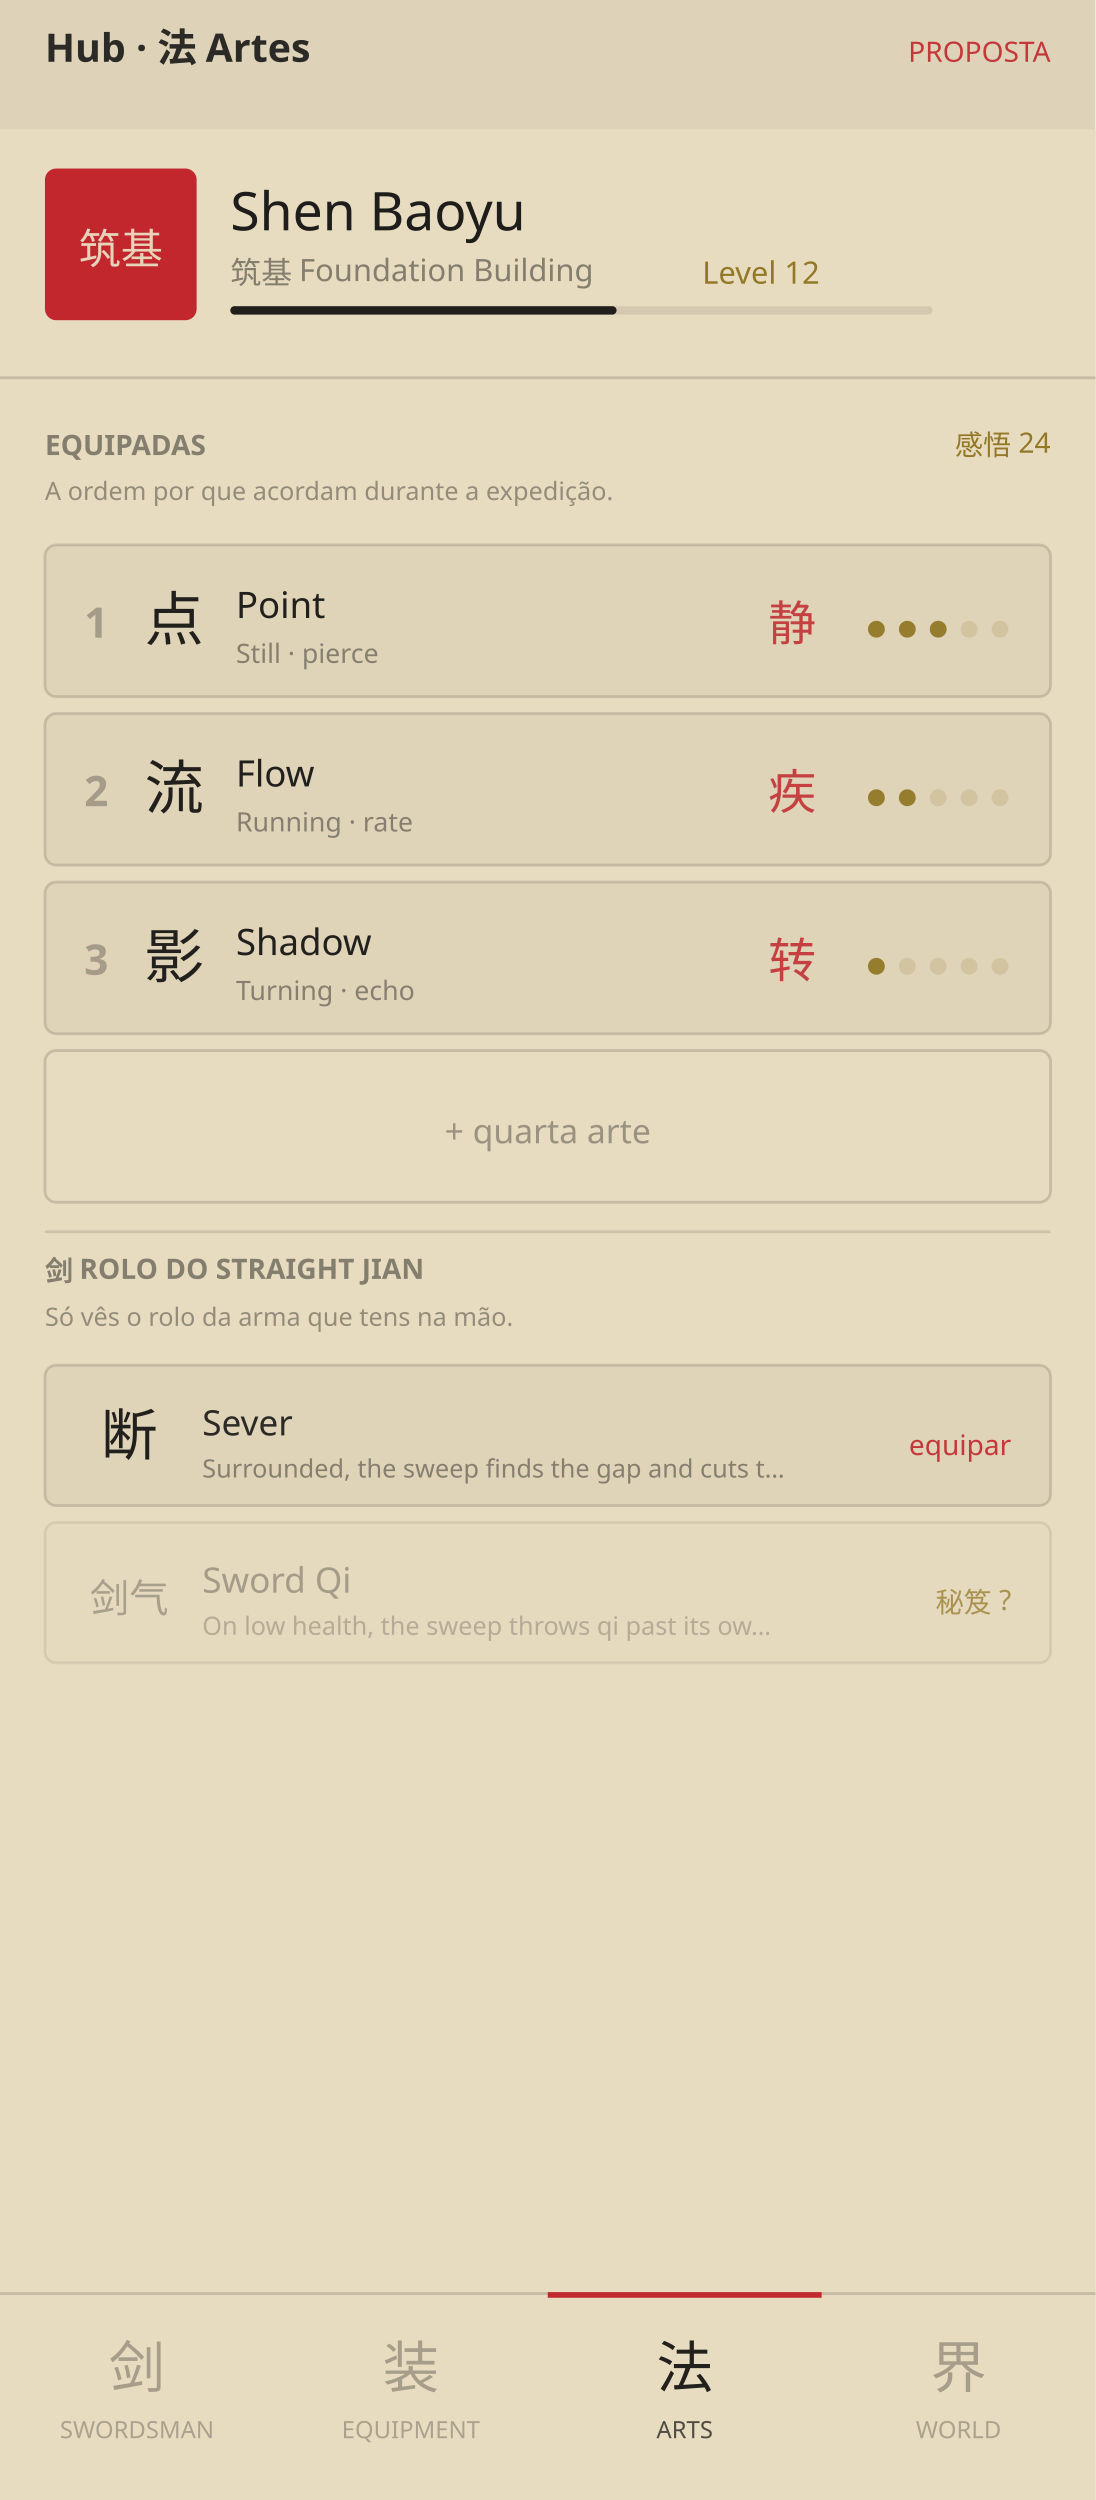
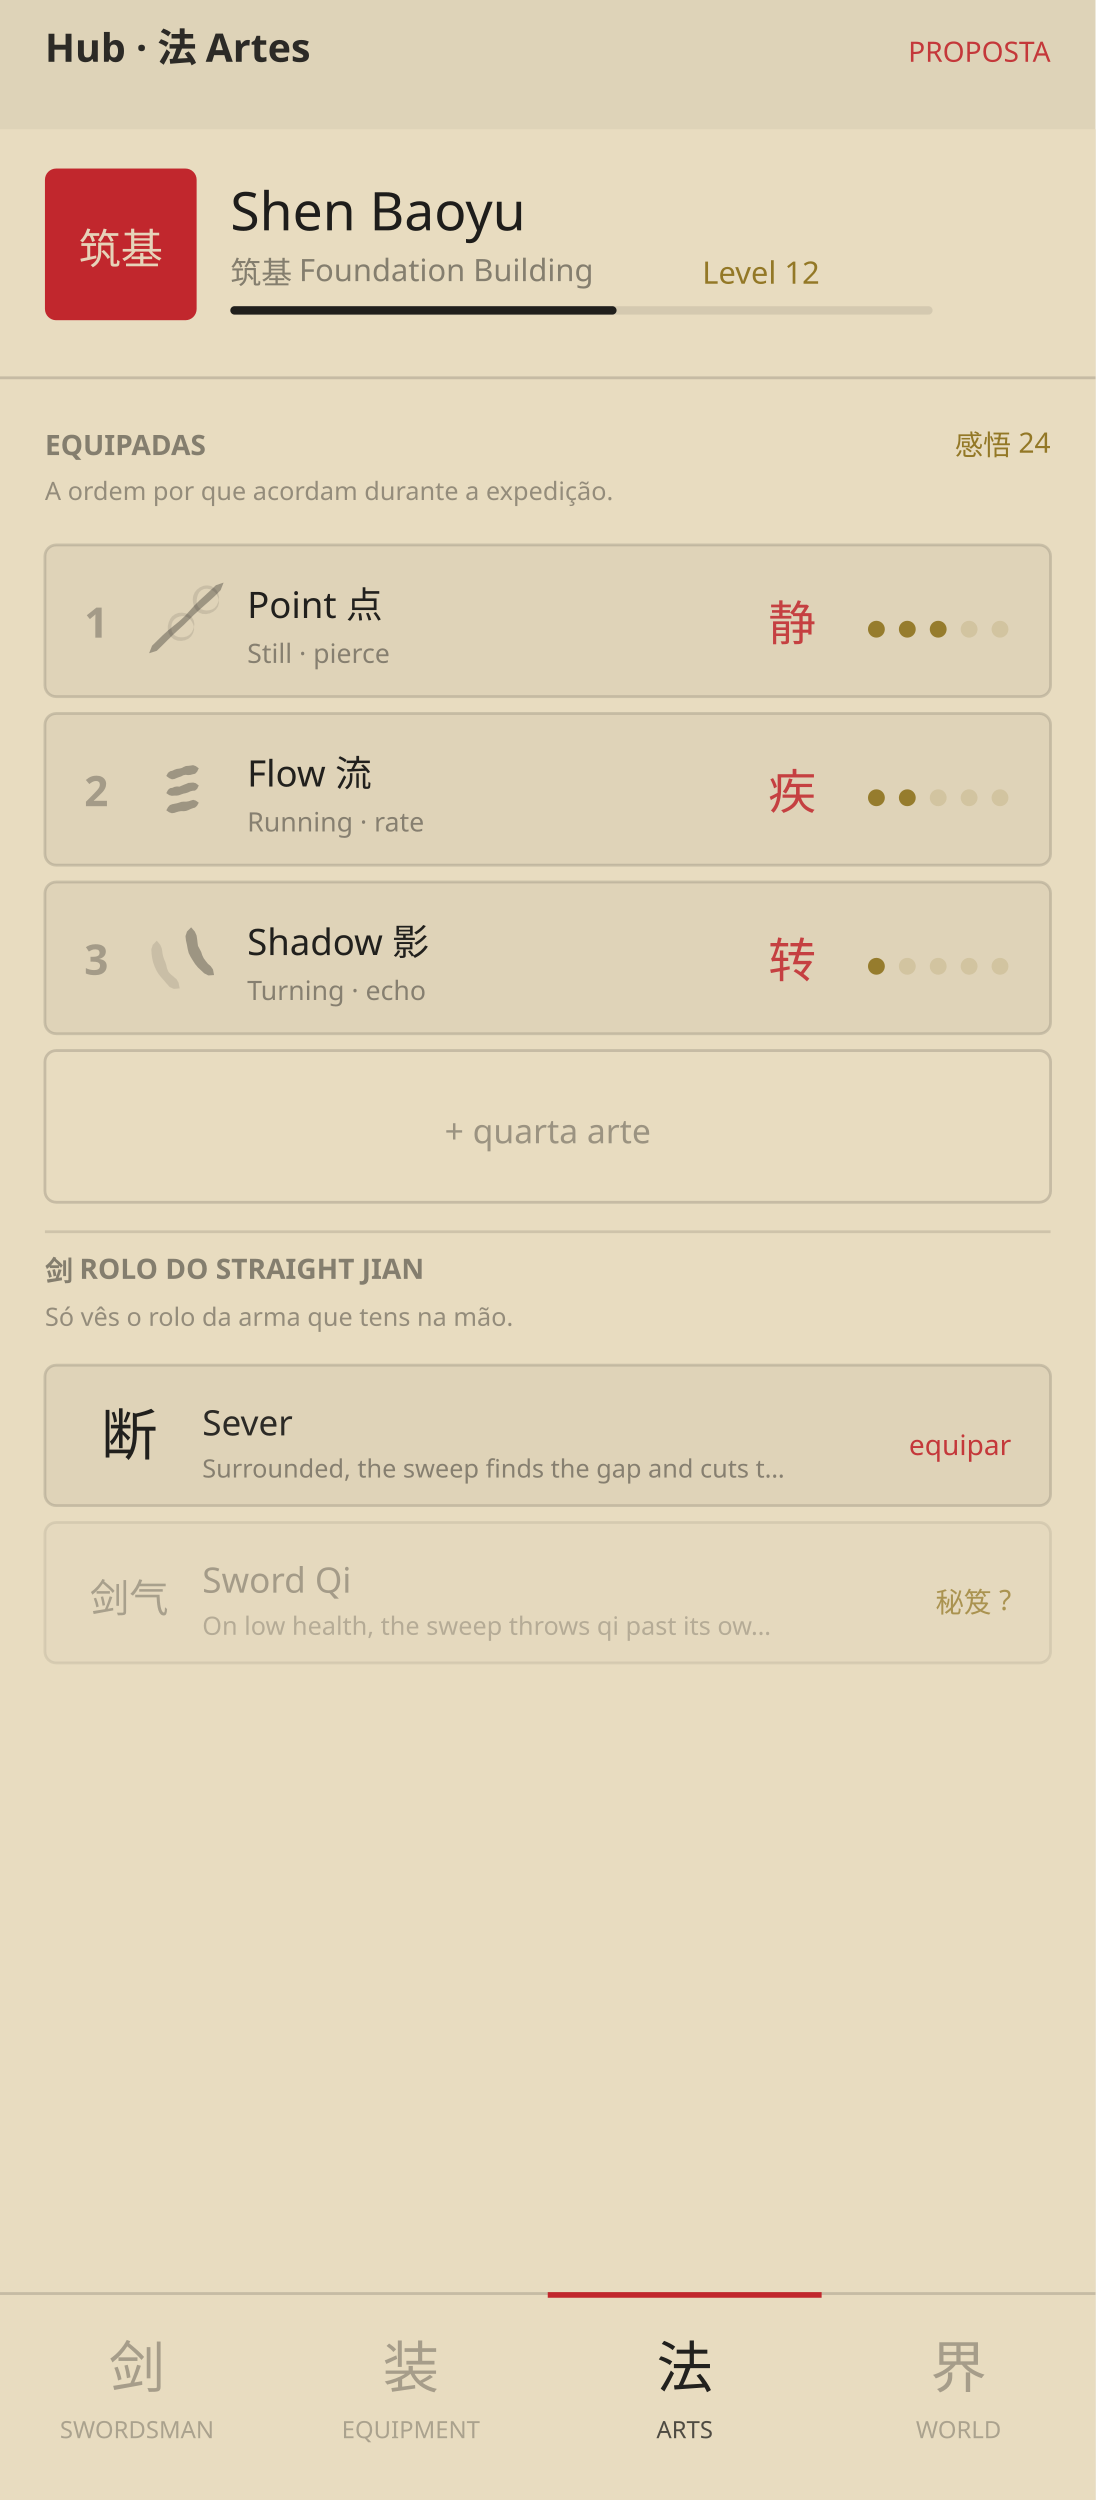
<svg xmlns="http://www.w3.org/2000/svg" viewBox="0 0 390 890" width="390" height="890">
  <rect width="390" height="890" fill="#ded3b8" />
  <text x="16" y="22" text-anchor="start" font-family="system-ui, sans-serif" font-size="14" font-weight="600" fill="#0d0d0d" fill-opacity="0.85">Hub · 法 Artes</text>
  <text x="374" y="22" text-anchor="end" font-family="system-ui, sans-serif" font-size="10" font-weight="normal" fill="#c1272d" fill-opacity="0.9">PROPOSTA</text>
  <g transform="translate(0,46)">
    <rect width="390" height="844" fill="#e8dcc0" />
    <rect x="16" y="14" width="54" height="54" rx="4" fill="#c1272d" />
    <text x="43" y="48" text-anchor="middle" font-family="serif" font-size="15" fill="#e8dcc0" fill-opacity="0.95">筑基</text>
    <text x="82" y="36" text-anchor="start" font-family="system-ui, sans-serif" font-size="19" font-weight="500" fill="#0d0d0d" fill-opacity="0.92">Shen Baoyu</text>
    <text x="82" y="55" text-anchor="start" font-family="system-ui, sans-serif" font-size="11" font-weight="normal" fill="#0d0d0d" fill-opacity="0.45">筑基 Foundation Building</text>
    <text x="250" y="55" text-anchor="start" font-family="system-ui, sans-serif" font-size="11" font-weight="normal" fill="#8a6d16" fill-opacity="0.9">Level 12</text>
    <rect x="82" y="63" width="250" height="3" rx="1.5" fill="#0d0d0d" fill-opacity="0.09" />
    <rect x="82" y="63" width="137.5" height="3" rx="1.5" fill="#0d0d0d" fill-opacity="0.9" />
    <rect x="0" y="88" width="390" height="1" fill="#0d0d0d" fill-opacity="0.16" />
    <text x="16" y="116" text-anchor="start" font-family="system-ui, sans-serif" font-size="10" font-weight="600" fill="#0d0d0d" fill-opacity="0.45">EQUIPADAS</text>
    <text x="374" y="116" text-anchor="end" font-family="system-ui, sans-serif" font-size="10" font-weight="normal" fill="#8a6d16" fill-opacity="0.9">感悟 24</text>
    <text x="16" y="132" text-anchor="start" font-family="system-ui, sans-serif" font-size="9" font-weight="normal" fill="#0d0d0d" fill-opacity="0.38">A ordem por que acordam durante a expedição.</text>
    <rect x="16" y="148" width="358" height="54" rx="4" fill="#0d0d0d" fill-opacity="0.04" stroke="#0d0d0d" stroke-opacity="0.14" />
    <text x="30" y="181" text-anchor="start" font-family="system-ui, sans-serif" font-size="15" font-weight="600" fill="#0d0d0d" fill-opacity="0.28">1</text>
-     <text x="62" y="182" text-anchor="middle" font-family="serif" font-size="21" fill="#0d0d0d" fill-opacity="0.9">点</text>
-     <text x="84" y="174" text-anchor="start" font-family="system-ui, sans-serif" font-size="13" font-weight="normal" fill="#0d0d0d" fill-opacity="0.9">Point</text>
-     <text x="84" y="190" text-anchor="start" font-family="system-ui, sans-serif" font-size="9.5" font-weight="normal" fill="#0d0d0d" fill-opacity="0.42">Still · pierce</text>
+     <svg width="34" height="34" x="49" y="158" viewBox="-50 -50 100 100" aria-hidden="true">
+       <polygon points="9.0,6.0 8.0,9.3 6.6,12.2 4.4,14.6 1.8,16.2 -1.2,17.1 -4.2,17.3 -7.2,17.0 -10.1,16.0 -12.5,14.1 -14.1,11.5 -14.7,8.5 -14.7,5.7 -14.2,2.9 -13.1,0.3 -11.2,-1.8 -8.9,-3.4 -6.3,-4.4 -3.5,-4.9 -0.5,-4.7 2.3,-3.7 4.7,-1.8 6.6,0.7 8.0,3.5 9.0,6.8 9.0,6.8 9.4,3.3 8.7,-0.4 6.8,-3.7 3.9,-6.2 0.5,-7.9 -3.3,-8.5 -7.2,-8.3 -10.8,-6.9 -13.9,-4.7 -16.1,-1.6 -17.6,1.9 -18.4,5.5 -18.4,9.4 -17.4,13.3 -15.3,16.7 -12.1,19.3 -8.3,20.8 -4.2,21.1 -0.3,20.4 3.2,18.8 6.1,16.2 8.0,13.0 9.1,9.5 9.0,6.0" fill="#0d0d0d" fill-opacity="0.102" />
+       <polygon points="35.0,-22.0 34.0,-18.7 32.6,-15.8 30.5,-13.4 27.8,-11.8 24.8,-11.0 21.8,-10.8 18.9,-11.3 16.1,-12.3 13.8,-14.2 12.3,-16.7 11.8,-19.6 11.9,-22.3 12.4,-24.9 13.2,-27.5 14.6,-30.0 16.8,-32.0 19.5,-33.3 22.5,-33.6 25.6,-33.1 28.4,-31.8 30.9,-29.9 32.8,-27.4 34.2,-24.5 35.0,-21.2 35.0,-21.2 35.3,-24.7 34.5,-28.3 32.8,-31.7 30.1,-34.5 26.7,-36.5 22.7,-37.1 18.8,-36.6 15.2,-35.0 12.1,-32.7 9.7,-29.7 8.2,-26.2 7.7,-22.4 8.0,-18.7 9.0,-14.9 11.0,-11.5 14.0,-8.7 17.7,-7.2 21.8,-7.0 25.6,-7.8 29.1,-9.4 32.0,-11.8 34.1,-14.9 35.1,-18.4 35.0,-22.0" fill="#0d0d0d" fill-opacity="0.102" />
+       <polygon points="-38.0,34.0 -29.9,31.4 -24.4,26.0 -19.0,20.6 -13.5,15.2 -7.9,10.0 -2.2,4.8 3.3,-0.6 8.7,-6.0 14.4,-11.2 20.1,-16.3 25.9,-21.4 31.5,-26.6 36.9,-32.1 40.0,-40.0 40.0,-40.0 32.0,-37.3 26.4,-32.0 20.8,-26.8 15.1,-21.6 9.6,-16.2 4.5,-10.5 -0.7,-4.8 -6.3,0.4 -12.3,5.3 -18.3,10.2 -23.9,15.3 -29.4,20.7 -34.9,26.1 -38.0,34.0" fill="#0d0d0d" fill-opacity="0.313" />
+     </svg>
+     <text x="88" y="174" text-anchor="start" font-family="system-ui, sans-serif" font-size="13" font-weight="normal" fill="#0d0d0d" fill-opacity="0.9">Point  点</text>
+     <text x="88" y="190" text-anchor="start" font-family="system-ui, sans-serif" font-size="9.5" font-weight="normal" fill="#0d0d0d" fill-opacity="0.42">Still · pierce</text>
    <text x="282" y="182" text-anchor="middle" font-family="serif" font-size="17" fill="#c1272d" fill-opacity="0.85">静</text>
    <circle cx="312" cy="178" r="3" fill="#8a6d16" fill-opacity="0.85" />
    <circle cx="323" cy="178" r="3" fill="#8a6d16" fill-opacity="0.85" />
    <circle cx="334" cy="178" r="3" fill="#8a6d16" fill-opacity="0.85" />
    <circle cx="345" cy="178" r="3" fill="#8a6d16" fill-opacity="0.15" />
    <circle cx="356" cy="178" r="3" fill="#8a6d16" fill-opacity="0.15" />
    <rect x="16" y="208" width="358" height="54" rx="4" fill="#0d0d0d" fill-opacity="0.04" stroke="#0d0d0d" stroke-opacity="0.14" />
    <text x="30" y="241" text-anchor="start" font-family="system-ui, sans-serif" font-size="15" font-weight="600" fill="#0d0d0d" fill-opacity="0.28">2</text>
-     <text x="62" y="242" text-anchor="middle" font-family="serif" font-size="21" fill="#0d0d0d" fill-opacity="0.9">流</text>
-     <text x="84" y="234" text-anchor="start" font-family="system-ui, sans-serif" font-size="13" font-weight="normal" fill="#0d0d0d" fill-opacity="0.9">Flow</text>
-     <text x="84" y="250" text-anchor="start" font-family="system-ui, sans-serif" font-size="9.5" font-weight="normal" fill="#0d0d0d" fill-opacity="0.42">Running · rate</text>
+     <svg width="34" height="34" x="49" y="218" viewBox="-50 -50 100 100" aria-hidden="true">
+       <polygon points="-20.0,22.0 -16.9,24.1 -14.2,25.0 -11.7,24.7 -9.3,23.9 -6.9,23.2 -4.4,22.8 -1.9,22.9 0.7,22.6 3.0,21.8 5.3,20.7 7.7,19.8 10.1,19.1 12.2,17.2 14.0,14.0 14.0,14.0 10.9,11.8 8.2,11.0 5.8,11.7 3.4,12.5 0.9,12.9 -1.6,12.9 -4.1,13.1 -6.5,13.9 -8.9,14.6 -11.4,15.1 -13.8,15.6 -16.2,16.5 -18.2,18.7 -20.0,22.0" fill="#0d0d0d" fill-opacity="0.313" />
+       <polygon points="-20.0,4.0 -16.9,6.1 -14.2,6.8 -11.7,6.6 -9.1,6.6 -6.7,6.2 -4.3,5.3 -1.9,4.5 0.5,4.0 2.9,3.2 5.2,2.1 7.6,1.5 10.1,1.3 12.3,-0.5 14.0,-4.0 14.0,-4.0 10.9,-6.4 8.1,-7.1 5.6,-6.9 3.1,-6.7 0.8,-5.7 -1.6,-4.8 -3.9,-3.8 -6.2,-2.8 -8.8,-3.0 -11.3,-2.6 -13.6,-1.6 -16.1,-1.2 -18.2,0.6 -20.0,4.0" fill="#0d0d0d" fill-opacity="0.313" />
+       <polygon points="-20.0,-14.0 -16.9,-11.7 -14.1,-10.5 -11.6,-10.8 -9.2,-11.8 -6.9,-12.7 -4.5,-13.5 -2.2,-14.7 0.2,-15.2 2.8,-14.9 5.4,-15.1 7.8,-15.8 10.2,-16.3 12.3,-18.5 14.0,-22.0 14.0,-22.0 10.9,-24.3 8.1,-25.3 5.6,-24.9 3.1,-24.6 0.6,-24.4 -1.7,-23.5 -4.0,-22.3 -6.4,-21.7 -8.9,-21.4 -11.3,-20.6 -13.6,-19.5 -16.0,-18.9 -18.2,-17.3 -20.0,-14.0" fill="#0d0d0d" fill-opacity="0.313" />
+     </svg>
+     <text x="88" y="234" text-anchor="start" font-family="system-ui, sans-serif" font-size="13" font-weight="normal" fill="#0d0d0d" fill-opacity="0.9">Flow  流</text>
+     <text x="88" y="250" text-anchor="start" font-family="system-ui, sans-serif" font-size="9.5" font-weight="normal" fill="#0d0d0d" fill-opacity="0.42">Running · rate</text>
    <text x="282" y="242" text-anchor="middle" font-family="serif" font-size="17" fill="#c1272d" fill-opacity="0.85">疾</text>
    <circle cx="312" cy="238" r="3" fill="#8a6d16" fill-opacity="0.85" />
    <circle cx="323" cy="238" r="3" fill="#8a6d16" fill-opacity="0.85" />
    <circle cx="334" cy="238" r="3" fill="#8a6d16" fill-opacity="0.15" />
    <circle cx="345" cy="238" r="3" fill="#8a6d16" fill-opacity="0.15" />
    <circle cx="356" cy="238" r="3" fill="#8a6d16" fill-opacity="0.15" />
    <rect x="16" y="268" width="358" height="54" rx="4" fill="#0d0d0d" fill-opacity="0.04" stroke="#0d0d0d" stroke-opacity="0.14" />
    <text x="30" y="301" text-anchor="start" font-family="system-ui, sans-serif" font-size="15" font-weight="600" fill="#0d0d0d" fill-opacity="0.28">3</text>
-     <text x="62" y="302" text-anchor="middle" font-family="serif" font-size="21" fill="#0d0d0d" fill-opacity="0.9">影</text>
-     <text x="84" y="294" text-anchor="start" font-family="system-ui, sans-serif" font-size="13" font-weight="normal" fill="#0d0d0d" fill-opacity="0.9">Shadow</text>
-     <text x="84" y="310" text-anchor="start" font-family="system-ui, sans-serif" font-size="9.5" font-weight="normal" fill="#0d0d0d" fill-opacity="0.42">Turning · echo</text>
+     <svg width="34" height="34" x="49" y="278" viewBox="-50 -50 100 100" aria-hidden="true">
+       <polygon points="6.0,-32.0 1.7,-27.6 0.1,-22.8 0.6,-18.2 1.6,-13.8 2.4,-9.3 3.5,-5.0 5.5,-1.0 7.8,2.8 10.2,6.5 13.1,10.0 16.4,13.1 19.7,16.2 24.0,18.4 30.0,18.0 30.0,18.0 28.9,12.2 26.5,8.7 23.6,6.2 21.2,3.2 19.1,0.3 17.6,-2.9 16.5,-6.3 14.9,-9.3 13.2,-12.5 12.7,-16.1 12.3,-19.7 11.7,-23.5 9.9,-27.5 6.0,-32.0" fill="#0d0d0d" fill-opacity="0.313" />
+       <polygon points="-30.0,-18.0 -34.2,-13.6 -35.7,-8.8 -35.4,-4.2 -34.8,0.3 -33.8,4.7 -32.3,8.9 -30.5,13.0 -28.2,16.8 -25.4,20.3 -22.5,23.6 -19.6,27.0 -16.5,30.5 -12.1,32.5 -6.0,32.0 -6.0,32.0 -7.1,26.1 -9.2,22.4 -12.1,19.9 -15.0,17.5 -17.6,14.8 -19.1,11.5 -19.9,7.9 -20.9,4.6 -22.3,1.4 -23.4,-2.1 -24.1,-5.7 -24.6,-9.5 -26.2,-13.5 -30.0,-18.0" fill="#0d0d0d" fill-opacity="0.102" />
+     </svg>
+     <text x="88" y="294" text-anchor="start" font-family="system-ui, sans-serif" font-size="13" font-weight="normal" fill="#0d0d0d" fill-opacity="0.9">Shadow  影</text>
+     <text x="88" y="310" text-anchor="start" font-family="system-ui, sans-serif" font-size="9.5" font-weight="normal" fill="#0d0d0d" fill-opacity="0.42">Turning · echo</text>
    <text x="282" y="302" text-anchor="middle" font-family="serif" font-size="17" fill="#c1272d" fill-opacity="0.85">转</text>
    <circle cx="312" cy="298" r="3" fill="#8a6d16" fill-opacity="0.85" />
    <circle cx="323" cy="298" r="3" fill="#8a6d16" fill-opacity="0.15" />
    <circle cx="334" cy="298" r="3" fill="#8a6d16" fill-opacity="0.15" />
    <circle cx="345" cy="298" r="3" fill="#8a6d16" fill-opacity="0.15" />
    <circle cx="356" cy="298" r="3" fill="#8a6d16" fill-opacity="0.15" />
    <rect x="16" y="328" width="358" height="54" rx="4" fill="#0d0d0d" fill-opacity="0" stroke="#0d0d0d" stroke-opacity="0.16" />
    <text x="195" y="361" text-anchor="middle" font-family="system-ui, sans-serif" font-size="12" font-weight="normal" fill="#0d0d0d" fill-opacity="0.35">+  quarta arte</text>
    <rect x="16" y="392" width="358" height="1" fill="#0d0d0d" fill-opacity="0.12" />
    <text x="16" y="410" text-anchor="start" font-family="system-ui, sans-serif" font-size="10" font-weight="600" fill="#0d0d0d" fill-opacity="0.45">剑  ROLO DO STRAIGHT JIAN</text>
    <text x="16" y="426" text-anchor="start" font-family="system-ui, sans-serif" font-size="9" font-weight="normal" fill="#0d0d0d" fill-opacity="0.38">Só vês o rolo da arma que tens na mão.</text>
    <rect x="16" y="440" width="358" height="50" rx="4" fill="#0d0d0d" fill-opacity="0.04" stroke="#0d0d0d" stroke-opacity="0.14" />
    <text x="46" y="472" text-anchor="middle" font-family="serif" font-size="20" fill="#0d0d0d" fill-opacity="0.9">断</text>
    <text x="72" y="465" text-anchor="start" font-family="system-ui, sans-serif" font-size="12.5" font-weight="normal" fill="#0d0d0d" fill-opacity="0.85">Sever</text>
    <text x="72" y="480" text-anchor="start" font-family="system-ui, sans-serif" font-size="9" font-weight="normal" fill="#0d0d0d" fill-opacity="0.42">Surrounded, the sweep finds the gap and cuts t…</text>
    <text x="360" y="472" text-anchor="end" font-family="system-ui, sans-serif" font-size="10" font-weight="normal" fill="#c1272d" fill-opacity="0.9">equipar</text>
    <rect x="16" y="496" width="358" height="50" rx="4" fill="#0d0d0d" fill-opacity="0.015" stroke="#0d0d0d" stroke-opacity="0.08" />
    <text x="46" y="528" text-anchor="middle" font-family="serif" font-size="14" fill="#0d0d0d" fill-opacity="0.28">剑气</text>
    <text x="72" y="521" text-anchor="start" font-family="system-ui, sans-serif" font-size="12.5" font-weight="normal" fill="#0d0d0d" fill-opacity="0.3">Sword Qi</text>
    <text x="72" y="536" text-anchor="start" font-family="system-ui, sans-serif" font-size="9" font-weight="normal" fill="#0d0d0d" fill-opacity="0.22">On low health, the sweep throws qi past its ow…</text>
    <text x="360" y="528" text-anchor="end" font-family="system-ui, sans-serif" font-size="10" font-weight="normal" fill="#8a6d16" fill-opacity="0.65">秘笈 ?</text>
    <rect x="0" y="770" width="390" height="1" fill="#0d0d0d" fill-opacity="0.16" />
    <text x="48.75" y="804" text-anchor="middle" font-family="serif" font-size="20" fill="#0d0d0d" fill-opacity="0.3">剑</text>
    <text x="48.75" y="822" text-anchor="middle" font-family="system-ui, sans-serif" font-size="8.5" font-weight="normal" fill="#0d0d0d" fill-opacity="0.28">SWORDSMAN</text>
    <text x="146.25" y="804" text-anchor="middle" font-family="serif" font-size="20" fill="#0d0d0d" fill-opacity="0.3">装</text>
    <text x="146.25" y="822" text-anchor="middle" font-family="system-ui, sans-serif" font-size="8.5" font-weight="normal" fill="#0d0d0d" fill-opacity="0.28">EQUIPMENT</text>
    <rect x="195" y="770" width="97.5" height="2" fill="#c1272d" />
    <text x="243.75" y="804" text-anchor="middle" font-family="serif" font-size="20" fill="#0d0d0d" fill-opacity="0.9">法</text>
    <text x="243.75" y="822" text-anchor="middle" font-family="system-ui, sans-serif" font-size="8.5" font-weight="normal" fill="#0d0d0d" fill-opacity="0.7">ARTS</text>
    <text x="341.25" y="804" text-anchor="middle" font-family="serif" font-size="20" fill="#0d0d0d" fill-opacity="0.3">界</text>
    <text x="341.25" y="822" text-anchor="middle" font-family="system-ui, sans-serif" font-size="8.5" font-weight="normal" fill="#0d0d0d" fill-opacity="0.28">WORLD</text>
  </g>
</svg>
